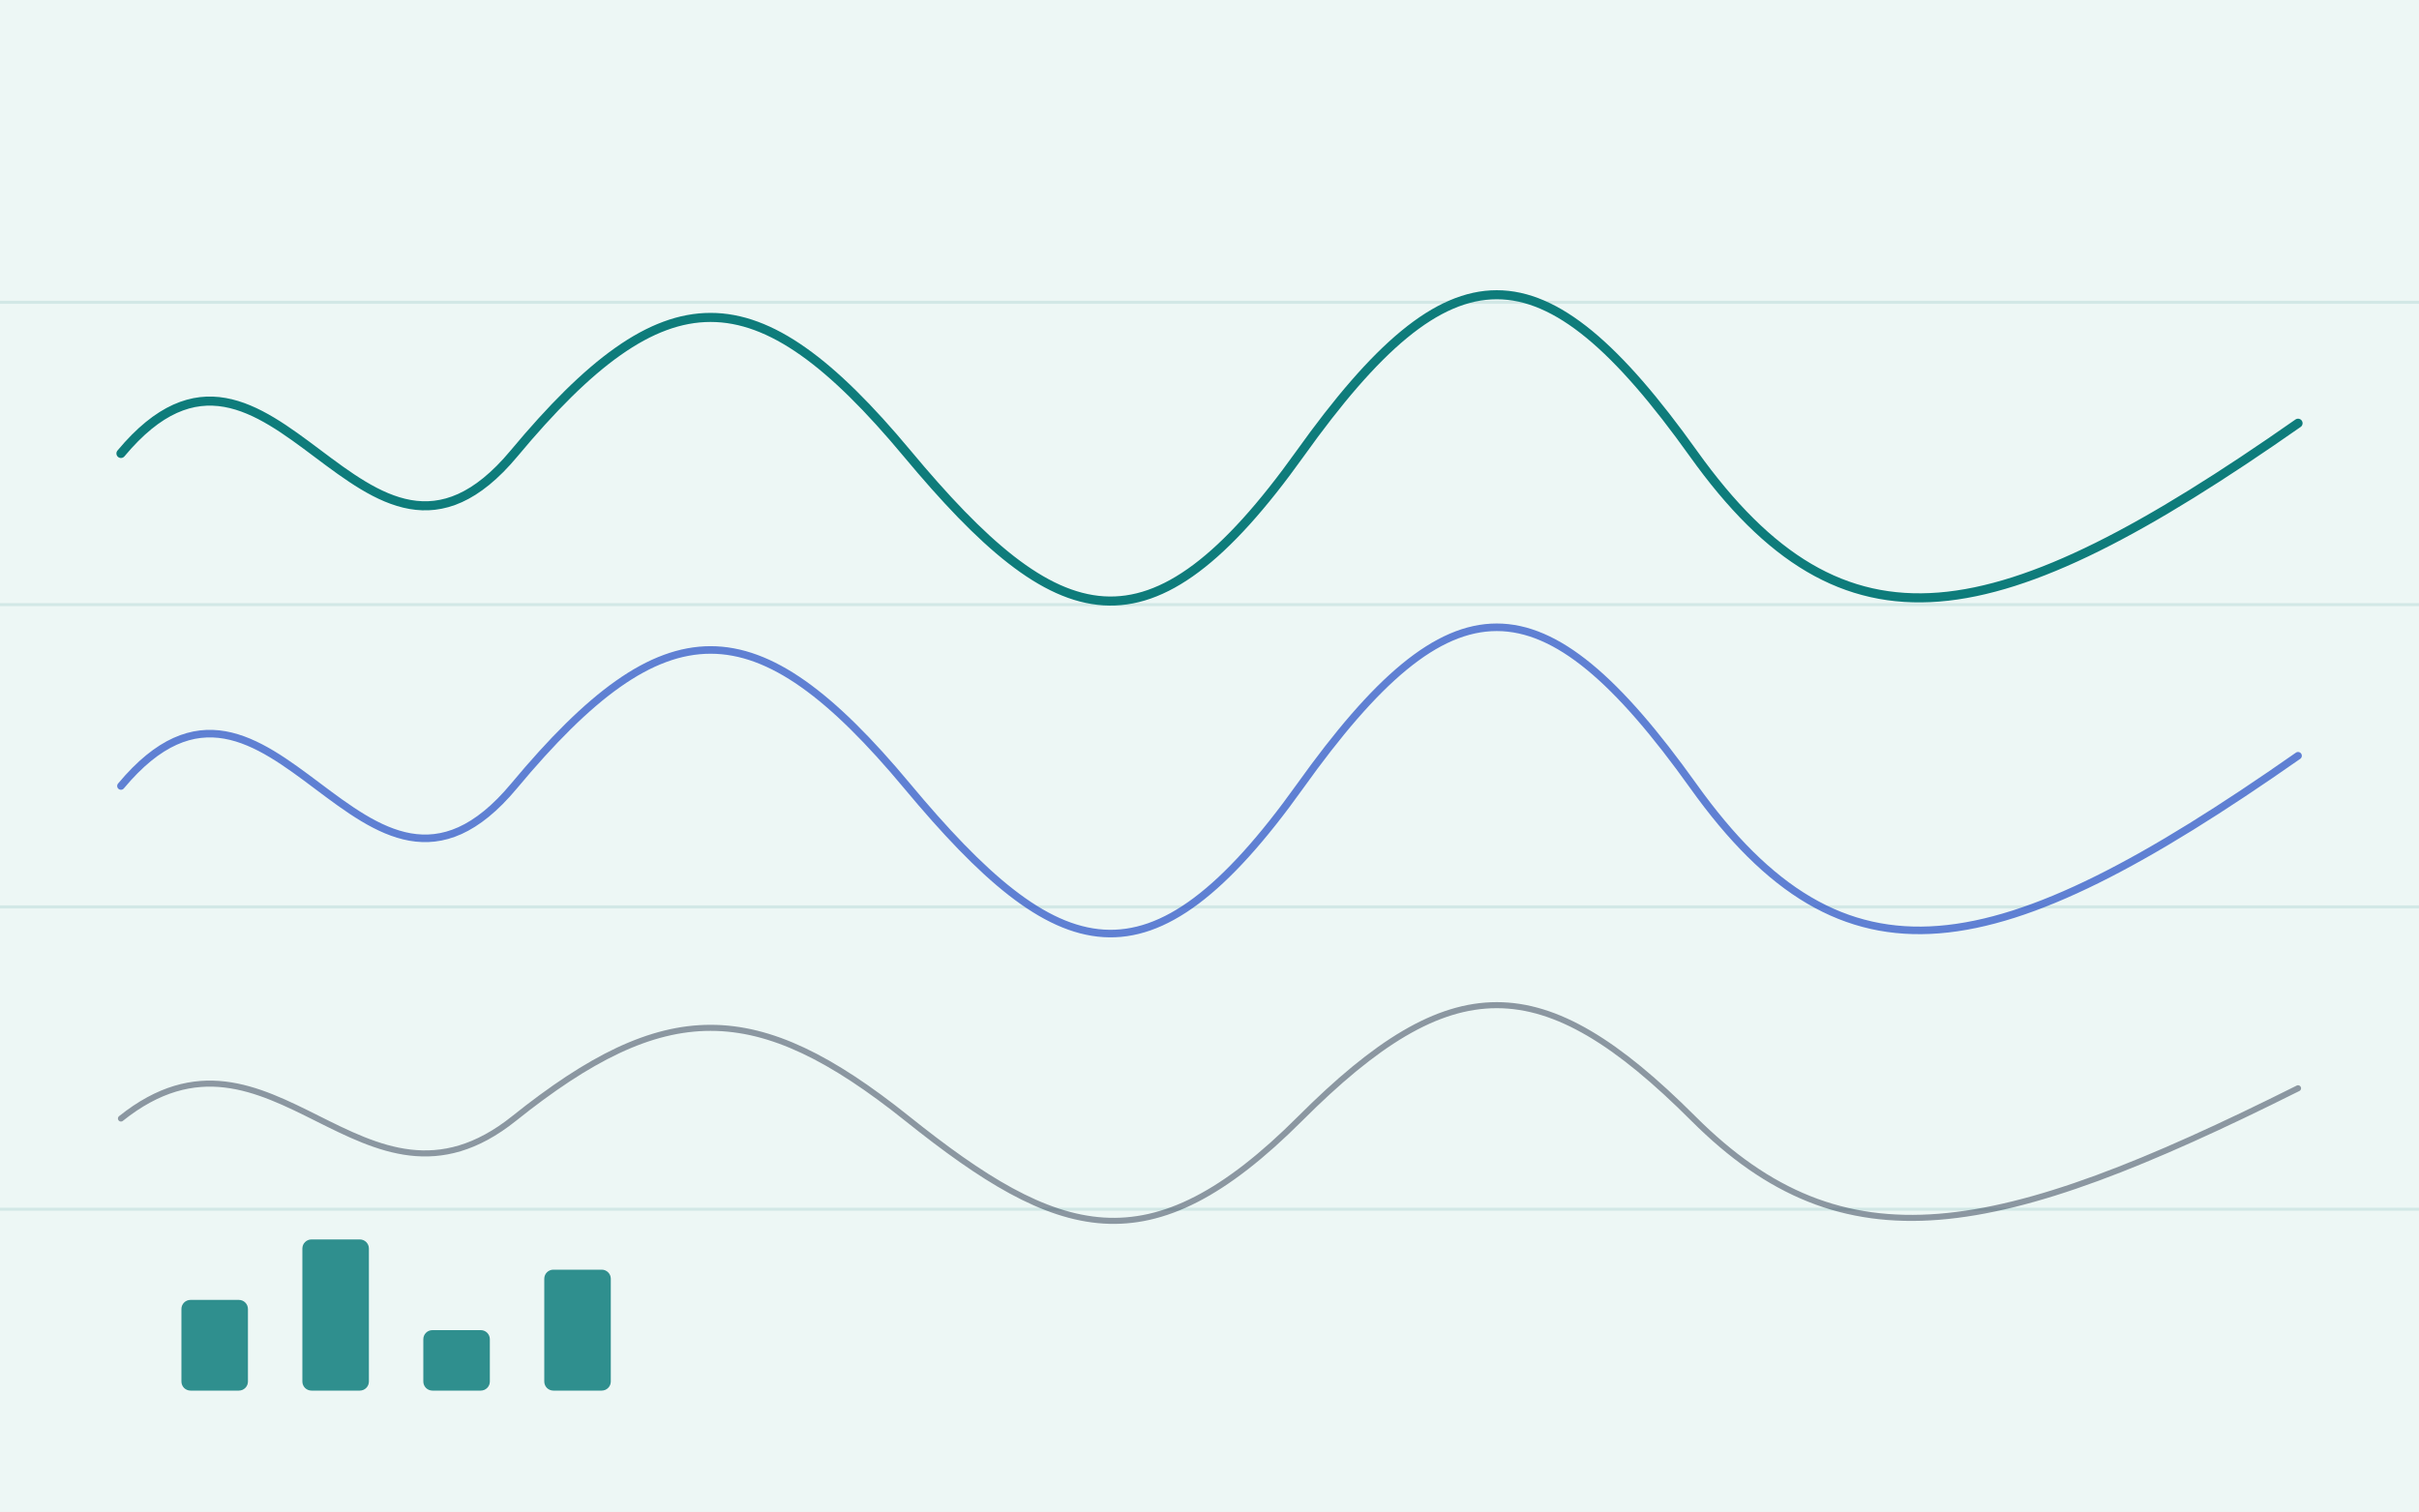
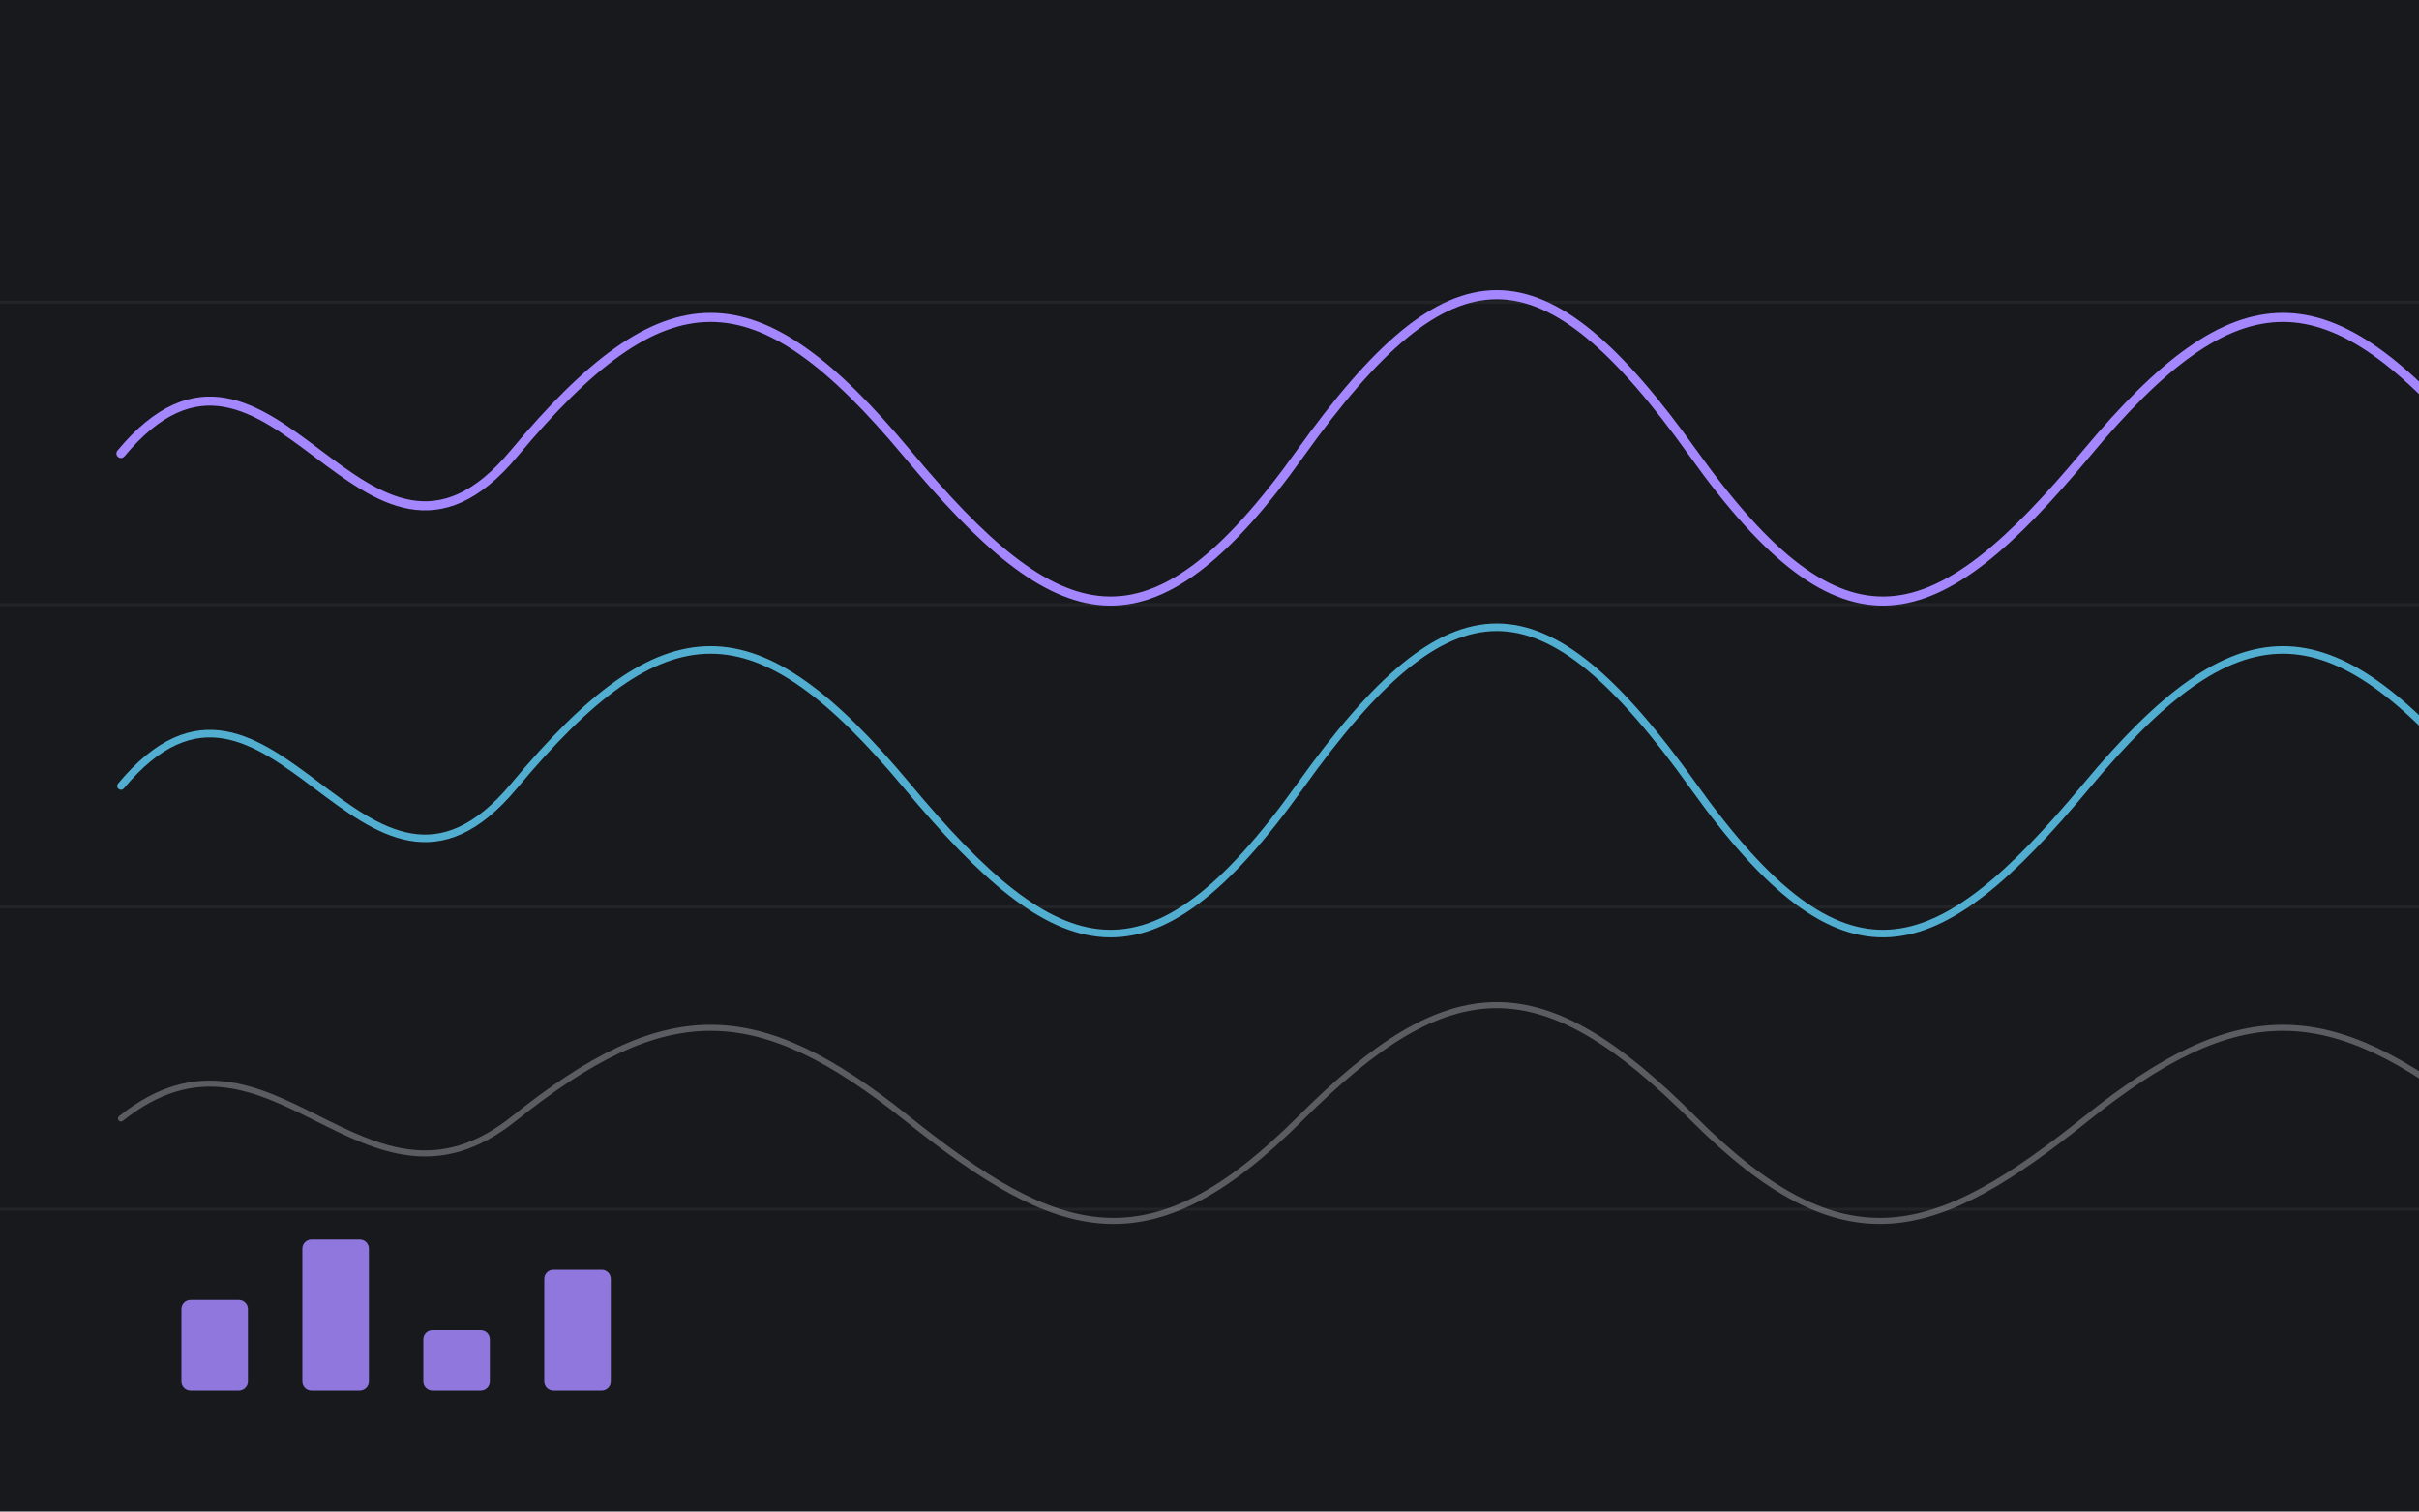
<svg xmlns="http://www.w3.org/2000/svg" viewBox="0 0 800 500" role="img" aria-hidden="true">
-   <rect width="800" height="500" fill="#edf7f5" />
-   <g stroke="#0e7c7b" stroke-opacity="0.12">
+   <style>
+     .wave { animation: drift 6s linear infinite; }
+     .w2 { animation-duration: 8s; } .w3 { animation-duration: 10s; }
+     .bar { animation: rise 2.4s ease-in-out infinite alternate; transform-box: fill-box; transform-origin: bottom; }
+     .b2 { animation-delay: .4s; } .b3 { animation-delay: .8s; } .b4 { animation-delay: 1.2s; }
+     @keyframes drift { to { transform: translateX(-260px); } }
+     @keyframes rise { to { transform: scaleY(.55); } }
+     @media (prefers-reduced-motion: reduce) { .wave, .bar { animation: none; } }
+   </style>
+   <rect width="800" height="500" fill="#18191d" />
+   <g stroke="#ffffff" stroke-opacity="0.05">
    <path d="M0 100H800M0 200H800M0 300H800M0 400H800" />
  </g>
  <g fill="none" stroke-linecap="round" stroke-linejoin="round">
-     <path d="M40 150 C 90 90, 120 210, 170 150 S 250 90, 300 150 S 380 220, 430 150 S 510 80, 560 150 S 660 210, 760 140" stroke="#0e7c7b" stroke-width="3" />
-     <path d="M40 260 C 90 200, 120 320, 170 260 S 250 200, 300 260 S 380 330, 430 260 S 510 190, 560 260 S 660 320, 760 250" stroke="#234dc5" stroke-width="2.5" stroke-opacity="0.7" />
-     <path d="M40 370 C 90 330, 120 410, 170 370 S 250 330, 300 370 S 380 420, 430 370 S 510 320, 560 370 S 660 410, 760 360" stroke="#15233b" stroke-width="2" stroke-opacity="0.45" />
+     <path class="wave" d="M40 150 C 90 90, 120 210, 170 150 S 250 90, 300 150 S 380 220, 430 150 S 510 80, 560 150 S 640 210, 690 150 S 770 90, 820 150 S 900 220, 950 150 S 1030 80, 1080 150" stroke="#a487ff" stroke-width="3" />
+     <path class="wave w2" d="M40 260 C 90 200, 120 320, 170 260 S 250 200, 300 260 S 380 330, 430 260 S 510 190, 560 260 S 640 320, 690 260 S 770 200, 820 260 S 900 330, 950 260 S 1030 190, 1080 260" stroke="#5cc8f0" stroke-width="2.5" stroke-opacity="0.85" />
+     <path class="wave w3" d="M40 370 C 90 330, 120 410, 170 370 S 250 330, 300 370 S 380 420, 430 370 S 510 320, 560 370 S 640 410, 690 370 S 770 330, 820 370 S 900 420, 950 370 S 1030 320, 1080 370" stroke="#9ea1a8" stroke-width="2" stroke-opacity="0.5" />
  </g>
-   <g fill="#0e7c7b" opacity="0.85">
-     <rect x="60" y="430" width="22" height="30" rx="3" />
-     <rect x="100" y="410" width="22" height="50" rx="3" />
-     <rect x="140" y="440" width="22" height="20" rx="3" />
-     <rect x="180" y="420" width="22" height="40" rx="3" />
+   <g fill="#a487ff" opacity="0.85">
+     <rect class="bar" x="60" y="430" width="22" height="30" rx="3" />
+     <rect class="bar b2" x="100" y="410" width="22" height="50" rx="3" />
+     <rect class="bar b3" x="140" y="440" width="22" height="20" rx="3" />
+     <rect class="bar b4" x="180" y="420" width="22" height="40" rx="3" />
  </g>
</svg>
